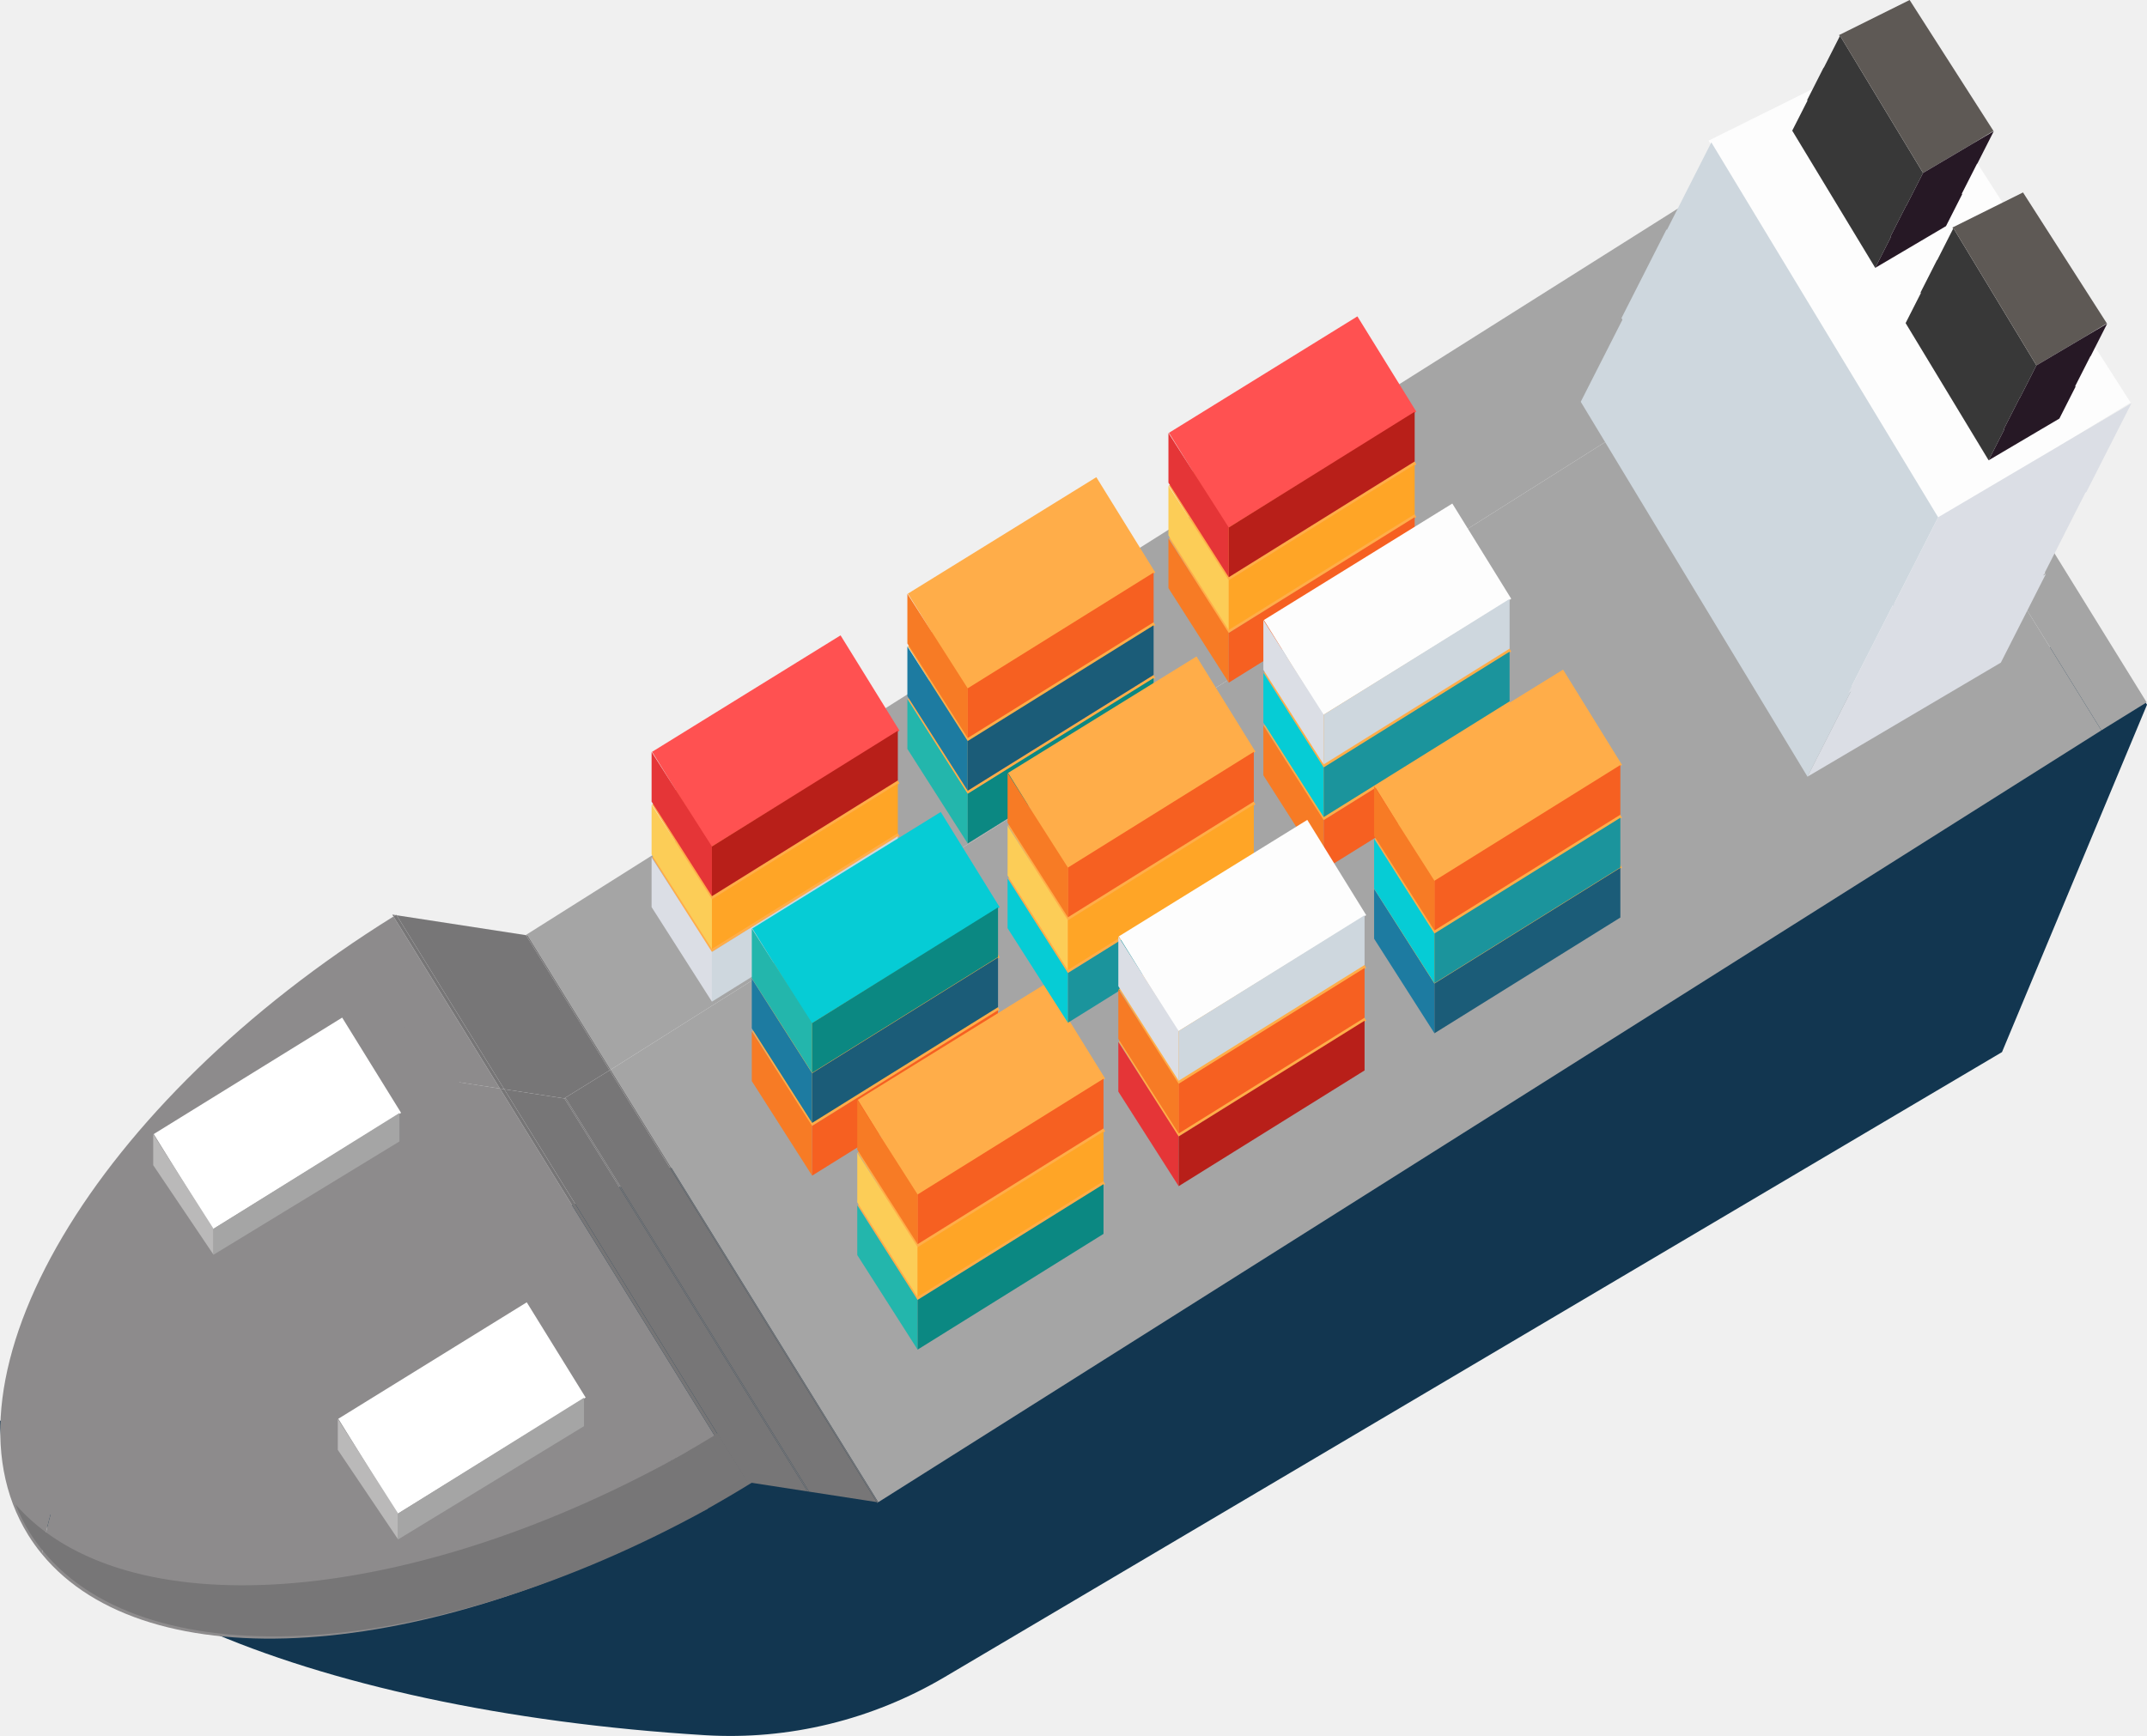
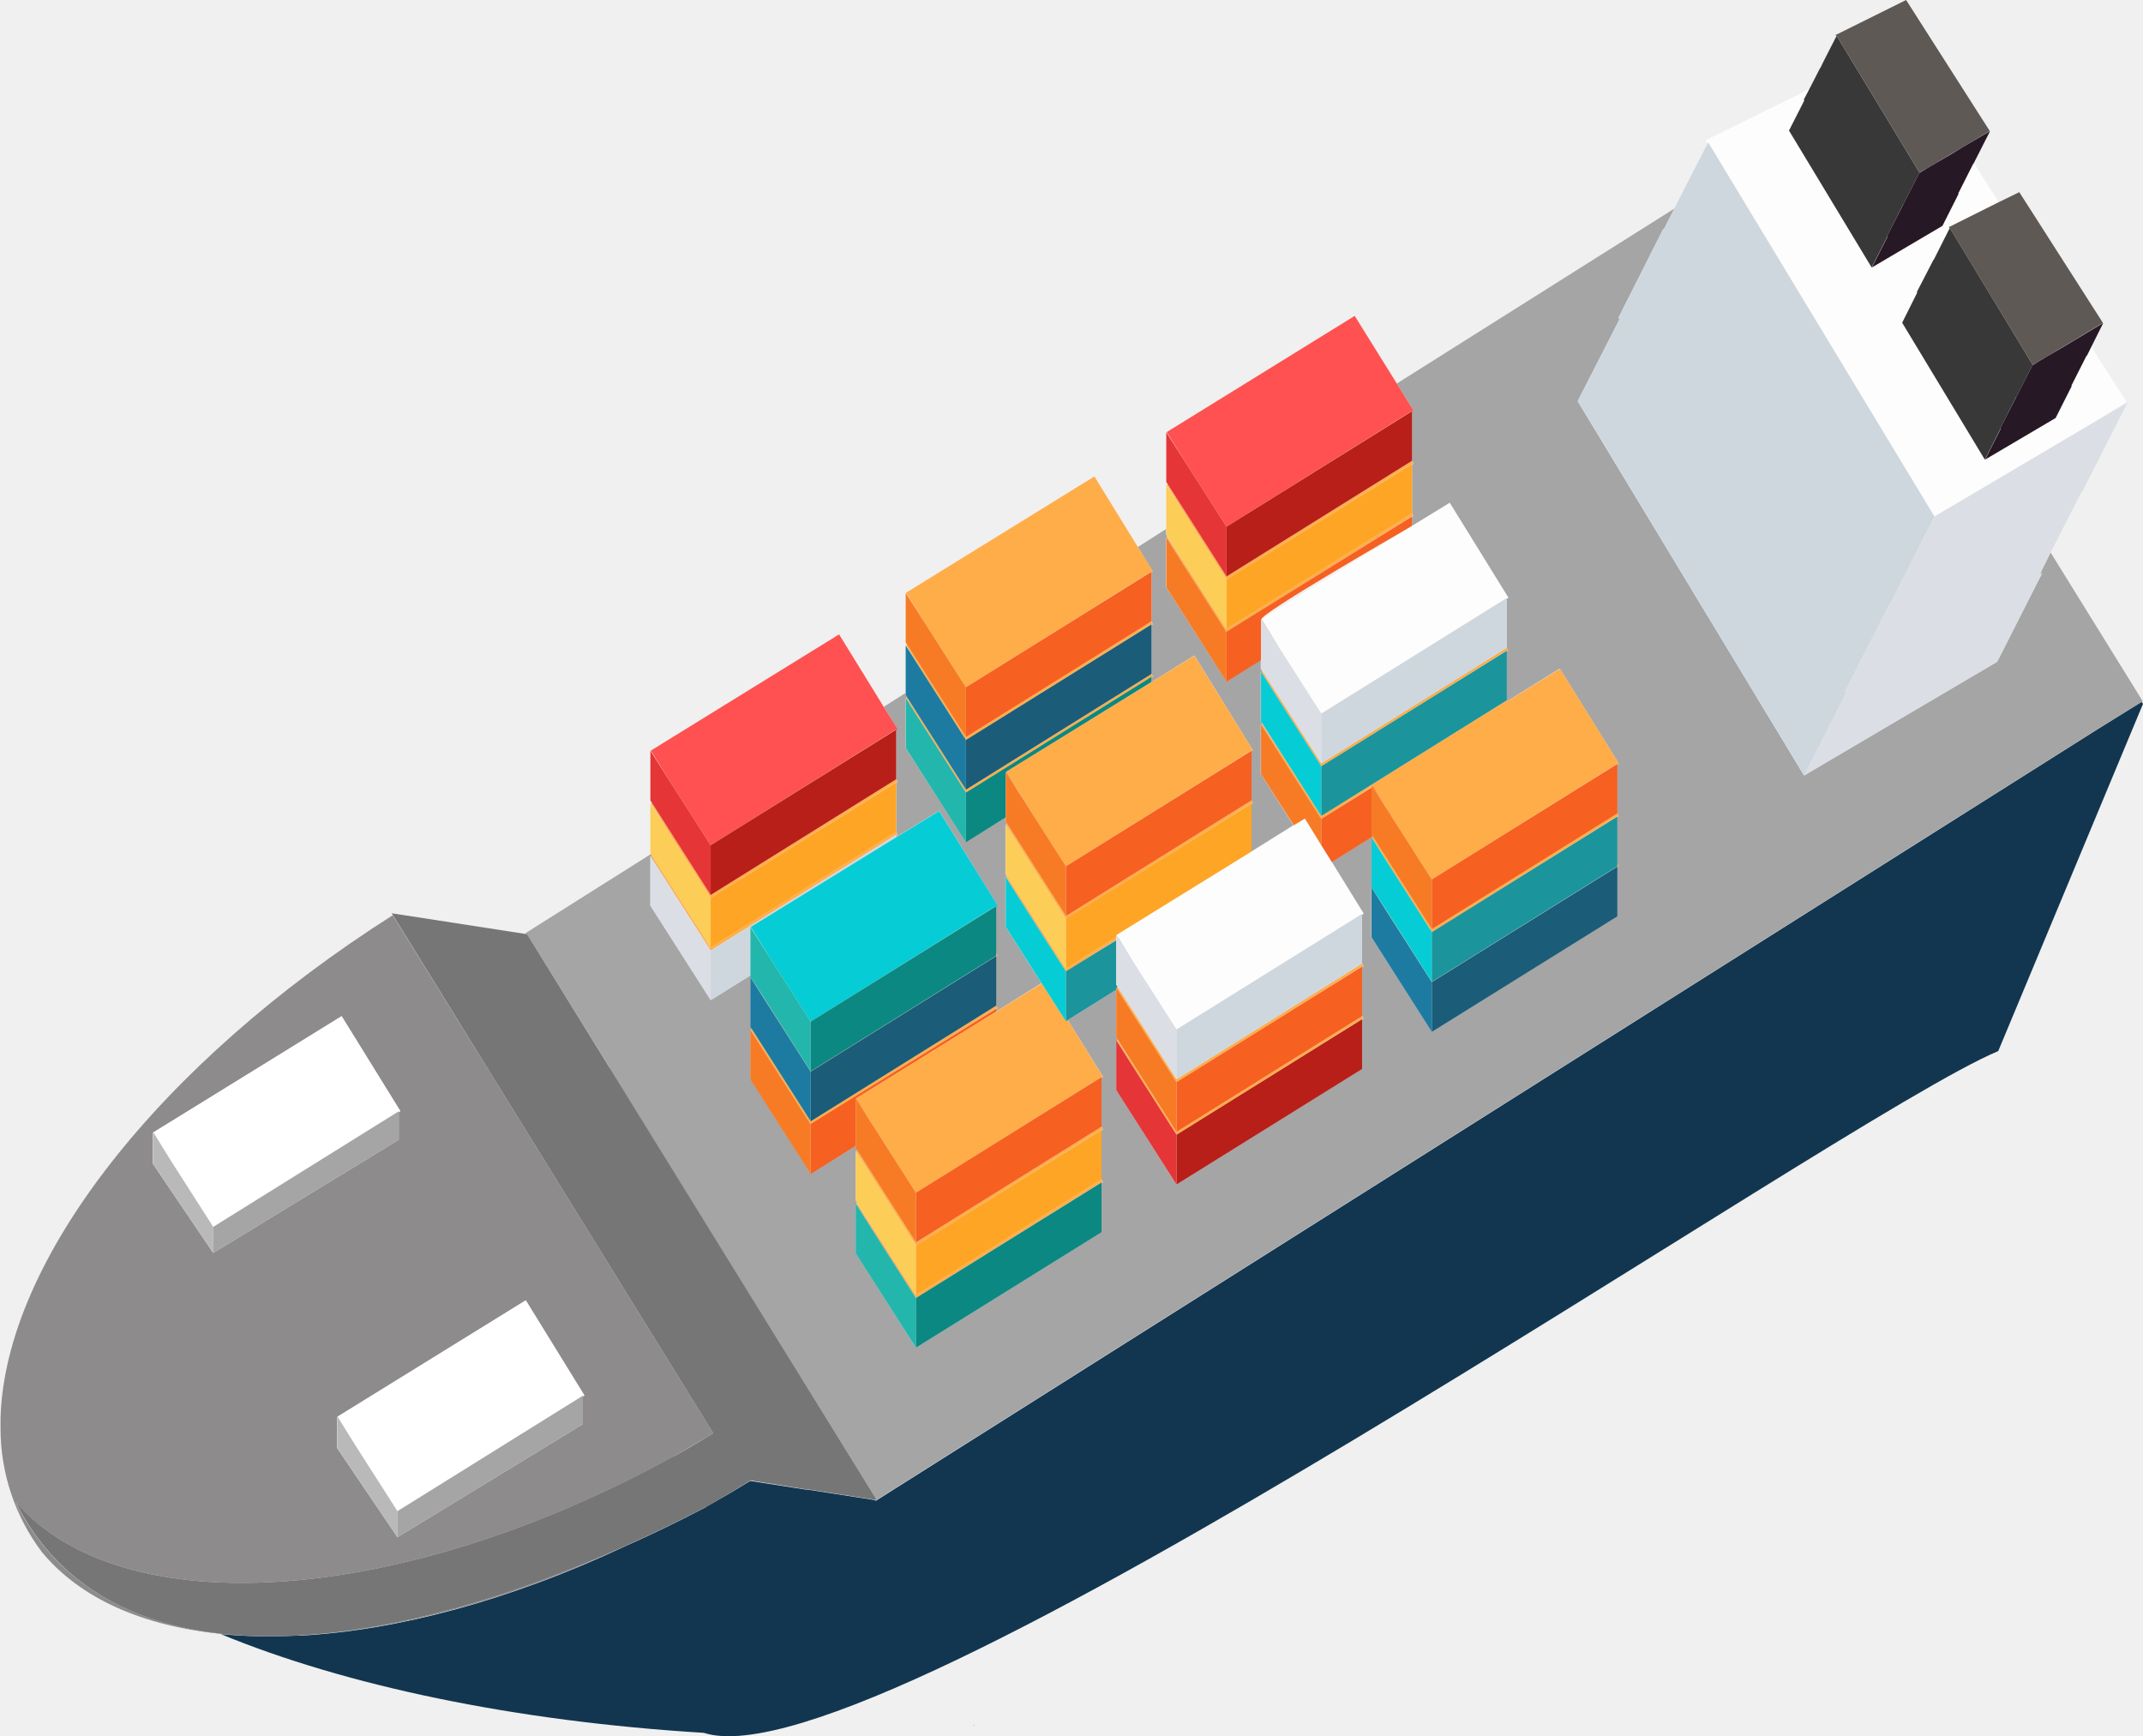
- <svg xmlns="http://www.w3.org/2000/svg" id="Layer_2" viewBox="0 0 814.2 658.51">
+ <svg xmlns="http://www.w3.org/2000/svg" id="Layer_2" viewBox="0 0 814.2 659.5">
  <defs>
-     <style>.cls-1{fill:#777677;}.cls-1,.cls-2,.cls-3,.cls-4,.cls-5,.cls-6,.cls-7,.cls-8,.cls-9,.cls-10,.cls-11,.cls-12,.cls-13,.cls-14,.cls-15,.cls-16,.cls-17,.cls-18,.cls-19,.cls-20,.cls-21,.cls-22,.cls-23,.cls-24,.cls-25,.cls-26{stroke-width:0px;}.cls-2{fill:#06ccd5;}.cls-3{fill:#f77b25;}.cls-4{fill:#5e5955;}.cls-5{fill:#8d8b8c;}.cls-6{fill:#b81f19;}.cls-7{fill:#1b5c78;}.cls-8{fill:#a5a5a5;}.cls-9{fill:#261825;}.cls-10{fill:#fdfdfd;}.cls-11{fill:#fccd57;}.cls-12{fill:#ffa526;}.cls-13{fill:#ffad49;}.cls-14{fill:#383838;}.cls-15{fill:#ff5151;}.cls-16{fill:#23b6ac;}.cls-17{fill:#bab9b9;}.cls-18{fill:#e53537;}.cls-19{fill:#123650;}.cls-20{fill:#fff;}.cls-21{fill:#ced7de;}.cls-22{fill:#1d7ba1;}.cls-23{fill:#dbdee5;}.cls-24{fill:#0b8882;}.cls-25{fill:#1b949c;}.cls-26{fill:#f66021;}</style>
+     <style>.cls-1{fill:#777677}.cls-1,.cls-10,.cls-11,.cls-12,.cls-13,.cls-14,.cls-15,.cls-16,.cls-17,.cls-18,.cls-2,.cls-20,.cls-21,.cls-22,.cls-23,.cls-24,.cls-25,.cls-27,.cls-3,.cls-4,.cls-6,.cls-7,.cls-8,.cls-9{stroke-width:0}.cls-2{fill:#06ccd5}.cls-3{fill:#f77b25}.cls-4{fill:#5e5955}.cls-6{fill:#b81f19}.cls-7{fill:#1b5c78}.cls-8{fill:#a5a5a5}.cls-9{fill:#261825}.cls-10{fill:#fdfdfd}.cls-11{fill:#fccd57}.cls-12{fill:#ffa526}.cls-13{fill:#ffad49}.cls-14{fill:#383838}.cls-15{fill:#ff5151}.cls-16{fill:#23b6ac}.cls-17{fill:#bab9b9}.cls-18{fill:#e53537}.cls-20{fill:#fff}.cls-21{fill:#ced7de}.cls-22{fill:#1d7ba1}.cls-23{fill:#dbdee5}.cls-24{fill:#0b8882}.cls-25{fill:#1b949c}.cls-27{fill:#f66021}</style>
  </defs>
  <g id="Layer_3">
-     <path class="cls-19" d="M794.89,238.89L0,538.98c0,60.18,115.72,110.01,267.44,119.24,31.77,1.93,63.39-5.85,90.86-22.09l400.91-237.03,55-131.8-19.31-28.41Z" />
-     <path class="cls-5" d="M150.29,346.98c-.08.05-.16.1-.24.15l.37.06-.13-.21Z" />
-     <path class="cls-5" d="M163.79,409.61l-.44-.72,1.28.2c.08-.05.16-.1.24-.15l.13.21,24.58,3.78-40.36-65.27C36,418.08-26.01,522.91,10.65,582.21c1.59,2.57,3.35,5.01,5.25,7.32,8.74-57.31,64.38-127.97,147.89-179.92Z" />
-     <path class="cls-5" d="M164.87,408.93c-.08.05-.16.1-.24.15l.37.06-.13-.21Z" />
-     <path class="cls-5" d="M264.98,573.24l-101.18-163.63c-83.51,51.95-139.16,122.62-147.89,179.92,39.71,48.38,145.69,41.28,249.08-16.29Z" />
-     <path class="cls-5" d="M189.58,412.92l-24.58-3.78,101.09,163.48c5.81-3.26,11.62-6.67,17.4-10.24l-.1-.17-1.65-.25-92.16-149.04Z" />
-     <path class="cls-5" d="M163.35,408.89l.44.72c.28-.17.55-.35.83-.52l-1.28-.2Z" />
-     <path class="cls-5" d="M164.63,409.09c-.28.17-.55.35-.83.52l101.18,163.63c.37-.21.74-.41,1.11-.62l-101.09-163.48-.37-.06Z" />
-     <polygon class="cls-8" points="231.59 405.76 695.44 112.95 796.9 277.04 814.07 266.42 680.86 50.99 199.44 354.66 199.49 354.74 200.1 354.83 231.59 405.76" />
-     <polygon class="cls-8" points="231.59 405.76 333.05 569.85 796.9 277.04 695.44 112.95 231.59 405.76" />
-     <polygon class="cls-8" points="332.66 570.09 333 569.88 332.48 569.8 332.66 570.09" />
-     <polygon class="cls-1" points="214.07 416.69 214.02 416.62 231.19 406 199.49 354.74 150.42 347.19 191.23 413.18 214.07 416.69" />
-     <path class="cls-1" d="M148.77,346.93l.44.72c.28-.17.55-.35.83-.52l-1.28-.2Z" />
-     <polygon class="cls-1" points="231.19 406 214.02 416.62 214.07 416.69 214.68 416.79 306.84 565.84 332.48 569.8 231.19 406" />
-     <polygon class="cls-1" points="333.08 569.89 333.05 569.85 333 569.88 333.08 569.89" />
-     <polygon class="cls-1" points="191.23 413.18 283.38 562.22 306.24 565.75 214.07 416.69 191.23 413.18" />
-     <polygon class="cls-1" points="214.07 416.69 306.24 565.75 306.84 565.84 214.68 416.79 214.07 416.69" />
-     <path class="cls-1" d="M191.23,413.18l-40.81-65.99-.37-.06c-.28.17-.55.35-.83.52l40.36,65.27,1.65.25Z" />
-     <polygon class="cls-1" points="189.58 412.92 281.73 561.96 283.38 562.22 191.23 413.18 189.58 412.92" />
-     <polygon class="cls-1" points="231.59 405.76 200.1 354.83 199.49 354.74 231.19 406 231.59 405.76" />
-     <polygon class="cls-1" points="333 569.88 333.05 569.85 231.59 405.76 231.19 406 332.48 569.8 333 569.88" />
-     <path class="cls-1" d="M255.85,553.34l11.93,19.29c5.81-3.26,11.62-6.67,17.4-10.24l-.1-.17-1.65-.25-11.26-18.21c-5.38,3.3-10.78,6.47-16.18,9.5" />
-     <path class="cls-1" d="M153.24,389.51l.44.72,11.56,18.69,1.07.16c.08-.05.16-.1.24-.15l.13.21,89.16,144.19" />
-     <path class="cls-1" d="M5.9,570.73c1.48,3.68,3.26,7.24,5.38,10.63,1.61,2.57,3.39,5.01,5.31,7.32,40.14,48.38,147.26,41.28,251.76-16.29l-12.06-19.3c-103.41,56.92-209.35,64.41-250.38,17.63Z" />
-     <path class="cls-5" d="M260.76,550.49l-101.18-163.63c-83.51,51.95-139.16,122.62-147.89,179.92,39.71,48.38,145.69,41.28,249.08-16.29Z" />
-     <polygon class="cls-13" points="514.76 160.01 443.23 204.23 443.24 204.24 443.34 204.26 448.63 212.8 465.64 240.33 534.22 197.92 537.1 196.14 514.76 160.01" />
-     <polygon class="cls-3" points="443.1 223.09 443.1 204.23 465.98 240.1 465.98 258.96 443.1 223.09" />
-     <polygon class="cls-26" points="465.98 240.1 465.98 258.96 536.48 215.05 536.48 196.19 465.98 240.1" />
-     <polygon class="cls-13" points="415.76 221.01 344.23 265.23 344.24 265.24 344.34 265.26 349.63 273.8 366.64 301.33 435.22 258.92 438.1 257.14 415.76 221.01" />
-     <polygon class="cls-16" points="344.1 284.09 344.1 265.23 366.98 301.1 366.98 319.96 344.1 284.09" />
-     <polygon class="cls-24" points="366.98 301.1 366.98 319.96 437.48 276.05 437.48 257.19 366.98 301.1" />
-     <polygon class="cls-13" points="318.76 281.01 247.23 325.23 247.24 325.24 247.34 325.26 252.63 333.8 269.64 361.33 338.22 318.92 341.1 317.14 318.76 281.01" />
-     <polygon class="cls-23" points="247.1 344.09 247.1 325.23 269.98 361.1 269.98 379.96 247.1 344.09" />
-     <polygon class="cls-21" points="269.98 361.1 269.98 379.96 340.48 336.05 340.48 317.19 269.98 361.1" />
-     <polygon class="cls-13" points="356.76 347.01 285.23 391.23 285.24 391.24 285.34 391.26 290.63 399.8 307.64 427.33 376.22 384.92 379.1 383.14 356.76 347.01" />
-     <polygon class="cls-3" points="285.1 410.09 285.1 391.23 307.98 427.1 307.98 445.96 285.1 410.09" />
-     <polygon class="cls-26" points="307.98 427.1 307.98 445.96 378.48 402.05 378.48 383.19 307.98 427.1" />
-     <polygon class="cls-20" points="129.76 386.01 58.23 430.23 58.24 430.24 58.34 430.26 63.63 438.8 80.64 466.33 149.22 423.92 152.1 422.14 129.76 386.01" />
-     <polygon class="cls-17" points="58.1 441.99 58.1 430.23 80.98 466.1 80.98 475.96 58.1 441.99" />
-     <polygon class="cls-8" points="80.98 466.1 80.98 475.96 151.48 432.99 151.48 422.19 80.98 466.1" />
-     <polygon class="cls-20" points="199.76 494.01 128.23 538.23 128.24 538.24 128.34 538.26 133.63 546.8 150.64 574.33 219.22 531.92 222.1 530.14 199.76 494.01" />
-     <polygon class="cls-17" points="128.1 549.99 128.1 538.23 150.98 574.1 150.98 583.96 128.1 549.99" />
-     <polygon class="cls-8" points="150.98 574.1 150.98 583.96 221.48 540.99 221.48 530.19 150.98 574.1" />
-     <polygon class="cls-13" points="396.76 413.01 325.23 457.23 325.24 457.24 325.34 457.26 330.63 465.8 347.64 493.33 416.22 450.92 419.1 449.14 396.76 413.01" />
-     <polygon class="cls-16" points="325.1 476.09 325.1 457.23 347.98 493.1 347.98 511.96 325.1 476.09" />
-     <polygon class="cls-24" points="347.98 493.1 347.98 511.96 418.48 468.05 418.48 449.19 347.98 493.1" />
-     <polygon class="cls-13" points="396.76 393.01 325.23 437.23 325.24 437.24 325.34 437.26 330.63 445.8 347.64 473.33 416.22 430.92 419.1 429.14 396.76 393.01" />
-     <polygon class="cls-11" points="325.1 456.09 325.1 437.23 347.98 473.1 347.98 491.96 325.1 456.09" />
-     <polygon class="cls-12" points="347.98 473.1 347.98 491.96 418.48 448.05 418.48 429.19 347.98 473.1" />
-     <polygon class="cls-13" points="396.76 373.01 325.23 417.23 325.24 417.24 325.34 417.26 330.63 425.8 347.64 453.33 416.22 410.92 419.1 409.14 396.76 373.01" />
-     <polygon class="cls-3" points="325.1 436.09 325.1 417.23 347.98 453.1 347.98 471.96 325.1 436.09" />
-     <polygon class="cls-26" points="347.98 453.1 347.98 471.96 418.48 428.05 418.48 409.19 347.98 453.1" />
-     <polygon class="cls-13" points="356.76 327.01 285.23 371.23 285.24 371.24 285.34 371.26 290.63 379.8 307.64 407.33 376.22 364.92 379.1 363.14 356.76 327.01" />
-     <polygon class="cls-22" points="285.1 390.09 285.1 371.23 307.98 407.1 307.98 425.96 285.1 390.09" />
-     <polygon class="cls-7" points="307.98 407.1 307.98 425.96 378.48 382.05 378.48 363.19 307.98 407.1" />
-     <polygon class="cls-13" points="318.76 261.01 247.23 305.23 247.24 305.24 247.34 305.26 252.63 313.8 269.64 341.33 338.22 298.92 341.1 297.14 318.76 261.01" />
-     <polygon class="cls-11" points="247.1 324.09 247.1 305.23 269.98 341.1 269.98 359.96 247.1 324.09" />
-     <polygon class="cls-12" points="269.98 341.1 269.98 359.96 340.48 316.05 340.48 297.19 269.98 341.1" />
-     <polygon class="cls-13" points="495.76 351.01 424.23 395.23 424.24 395.24 424.34 395.26 429.63 403.8 446.64 431.33 515.22 388.92 518.1 387.14 495.76 351.01" />
-     <polygon class="cls-18" points="424.1 414.09 424.1 395.23 446.98 431.1 446.98 449.96 424.1 414.09" />
-     <polygon class="cls-6" points="446.98 431.1 446.98 449.96 517.48 406.05 517.48 387.19 446.98 431.1" />
-     <polygon class="cls-13" points="592.76 293.01 521.23 337.23 521.24 337.24 521.34 337.26 526.63 345.8 543.64 373.33 612.22 330.92 615.1 329.14 592.76 293.01" />
-     <polygon class="cls-22" points="521.1 356.09 521.1 337.23 543.98 373.1 543.98 391.96 521.1 356.09" />
-     <polygon class="cls-7" points="543.98 373.1 543.98 391.96 614.48 348.05 614.48 329.19 543.98 373.1" />
-     <polygon class="cls-13" points="453.76 289.01 382.23 333.23 382.24 333.24 382.34 333.26 387.63 341.8 404.64 369.33 473.22 326.92 476.1 325.14 453.76 289.01" />
-     <polygon class="cls-2" points="382.1 352.09 382.1 333.23 404.98 369.1 404.98 387.96 382.1 352.09" />
-     <polygon class="cls-25" points="404.98 369.1 404.98 387.96 475.48 344.05 475.48 325.19 404.98 369.1" />
-     <polygon class="cls-13" points="550.76 231.01 479.23 275.23 479.24 275.24 479.34 275.26 484.63 283.8 501.64 311.33 570.22 268.92 573.1 267.14 550.76 231.01" />
-     <polygon class="cls-3" points="479.1 294.09 479.1 275.23 501.98 311.1 501.98 329.96 479.1 294.09" />
-     <polygon class="cls-26" points="501.98 311.1 501.98 329.96 572.48 286.05 572.48 267.19 501.98 311.1" />
-     <polygon class="cls-13" points="495.76 331.01 424.23 375.23 424.24 375.24 424.34 375.26 429.63 383.8 446.64 411.33 515.22 368.92 518.1 367.14 495.76 331.01" />
-     <polygon class="cls-3" points="424.1 394.09 424.1 375.23 446.98 411.1 446.98 429.96 424.1 394.09" />
-     <polygon class="cls-26" points="446.98 411.1 446.98 429.96 517.48 386.05 517.48 367.19 446.98 411.1" />
-     <polygon class="cls-13" points="453.76 269.01 382.23 313.23 382.24 313.24 382.34 313.26 387.63 321.8 404.64 349.33 473.22 306.92 476.1 305.14 453.76 269.01" />
-     <polygon class="cls-11" points="382.1 332.09 382.1 313.23 404.98 349.1 404.98 367.96 382.1 332.09" />
-     <polygon class="cls-12" points="404.98 349.1 404.98 367.96 475.48 324.05 475.48 305.19 404.98 349.1" />
-     <polygon class="cls-13" points="415.76 201.01 344.23 245.23 344.24 245.24 344.34 245.26 349.63 253.8 366.64 281.33 435.22 238.92 438.1 237.14 415.76 201.01" />
-     <polygon class="cls-22" points="344.1 264.09 344.1 245.23 366.98 281.1 366.98 299.96 344.1 264.09" />
-     <polygon class="cls-7" points="366.98 281.1 366.98 299.96 437.48 256.05 437.48 237.19 366.98 281.1" />
-     <polygon class="cls-13" points="592.76 274.01 521.23 318.23 521.24 318.24 521.34 318.26 526.63 326.8 543.64 354.33 612.22 311.92 615.1 310.14 592.76 274.01" />
-     <polygon class="cls-2" points="521.1 337.09 521.1 318.23 543.98 354.1 543.98 372.96 521.1 337.09" />
-     <polygon class="cls-25" points="543.98 354.1 543.98 372.96 614.48 329.05 614.48 310.19 543.98 354.1" />
-     <polygon class="cls-13" points="550.76 211.01 479.23 255.23 479.24 255.24 479.34 255.26 484.63 263.8 501.64 291.33 570.22 248.92 573.1 247.14 550.76 211.01" />
-     <polygon class="cls-2" points="479.1 274.09 479.1 255.23 501.98 291.1 501.98 309.96 479.1 274.09" />
-     <polygon class="cls-25" points="501.98 291.1 501.98 309.96 572.48 266.05 572.48 247.19 501.98 291.1" />
-     <polygon class="cls-13" points="514.76 140.01 443.23 184.23 443.24 184.24 443.34 184.26 448.63 192.8 465.64 220.33 534.22 177.92 537.1 176.14 514.76 140.01" />
-     <polygon class="cls-11" points="443.1 203.09 443.1 184.23 465.98 220.1 465.98 238.96 443.1 203.09" />
-     <polygon class="cls-12" points="465.98 220.1 465.98 238.96 536.48 195.05 536.48 176.19 465.98 220.1" />
-     <polygon class="cls-2" points="356.76 308.01 285.23 352.23 285.24 352.24 285.34 352.26 290.63 360.8 307.64 388.33 376.22 345.92 379.1 344.14 356.76 308.01" />
-     <polygon class="cls-16" points="285.1 371.09 285.1 352.23 307.98 388.1 307.98 406.96 285.1 371.09" />
-     <polygon class="cls-24" points="307.98 388.1 307.98 406.96 378.48 363.05 378.48 344.19 307.98 388.1" />
-     <polygon class="cls-15" points="318.76 241.01 247.23 285.23 247.24 285.24 247.34 285.26 252.63 293.8 269.64 321.33 338.22 278.92 341.1 277.14 318.76 241.01" />
-     <polygon class="cls-18" points="247.1 304.09 247.1 285.23 269.98 321.1 269.98 339.96 247.1 304.09" />
-     <polygon class="cls-6" points="269.98 321.1 269.98 339.96 340.48 296.05 340.48 277.19 269.98 321.1" />
-     <polygon class="cls-10" points="495.76 311.01 424.23 355.23 424.24 355.24 424.34 355.26 429.63 363.8 446.64 391.33 515.22 348.92 518.1 347.14 495.76 311.01" />
-     <polygon class="cls-23" points="424.1 374.09 424.1 355.23 446.98 391.1 446.98 409.96 424.1 374.09" />
-     <polygon class="cls-21" points="446.98 391.1 446.98 409.96 517.48 366.05 517.48 347.19 446.98 391.1" />
-     <polygon class="cls-13" points="592.76 254.01 521.23 298.23 521.24 298.24 521.34 298.26 526.63 306.8 543.64 334.33 612.22 291.92 615.1 290.14 592.76 254.01" />
-     <polygon class="cls-3" points="521.1 317.09 521.1 298.23 543.98 334.1 543.98 352.96 521.1 317.09" />
-     <polygon class="cls-26" points="543.98 334.1 543.98 352.96 614.48 309.05 614.48 290.19 543.98 334.1" />
-     <polygon class="cls-10" points="550.76 191.01 479.23 235.23 479.24 235.24 479.34 235.26 484.63 243.8 501.64 271.33 570.22 228.92 573.1 227.14 550.76 191.01" />
-     <polygon class="cls-23" points="479.1 254.09 479.1 235.23 501.98 271.1 501.98 289.96 479.1 254.09" />
-     <polygon class="cls-21" points="501.98 271.1 501.98 289.96 572.48 246.05 572.48 227.19 501.98 271.1" />
-     <polygon class="cls-15" points="514.76 120.01 443.23 164.23 443.24 164.24 443.34 164.26 448.63 172.8 465.64 200.33 534.22 157.92 537.1 156.14 514.76 120.01" />
-     <polygon class="cls-18" points="443.1 183.09 443.1 164.23 465.98 200.1 465.98 218.96 443.1 183.09" />
-     <polygon class="cls-6" points="465.98 200.1 465.98 218.96 536.48 175.05 536.48 156.19 465.98 200.1" />
-     <polygon class="cls-13" points="453.76 249.01 382.23 293.23 382.24 293.24 382.34 293.26 387.63 301.8 404.64 329.33 473.22 286.92 476.1 285.14 453.76 249.01" />
-     <polygon class="cls-3" points="382.1 312.09 382.1 293.23 404.98 329.1 404.98 347.96 382.1 312.09" />
-     <polygon class="cls-26" points="404.98 329.1 404.98 347.96 475.48 304.05 475.48 285.19 404.98 329.1" />
-     <polygon class="cls-13" points="415.76 181.01 344.23 225.23 344.24 225.24 344.34 225.26 349.63 233.8 366.64 261.33 435.22 218.92 438.1 217.14 415.76 181.01" />
-     <polygon class="cls-3" points="344.1 244.09 344.1 225.23 366.98 261.1 366.98 279.96 344.1 244.09" />
-     <polygon class="cls-26" points="366.98 261.1 366.98 279.96 437.48 236.05 437.48 217.19 366.98 261.1" />
-     <polyline class="cls-10" points="688.09 73.89 775.62 217.59 775.59 217.6 775.4 217.54 758.24 227.99 702.94 261.68 619.01 123.9" />
-     <polygon class="cls-23" points="758.77 251.36 775.86 217.71 702.54 260.97 685.45 294.62 758.77 251.36" />
-     <polygon class="cls-21" points="702.54 260.97 685.45 294.62 599.46 152.41 616.55 118.76 702.54 260.97" />
-     <polyline class="cls-10" points="703.54 42.14 791.07 185.84 791.04 185.86 790.85 185.79 773.68 196.25 718.39 229.93 634.46 92.15" />
-     <polygon class="cls-23" points="774.22 219.61 791.31 185.96 717.99 229.22 700.9 262.87 774.22 219.61" />
-     <polygon class="cls-21" points="717.99 229.22 700.9 262.87 614.91 120.66 631.99 87.01 717.99 229.22" />
-     <polygon class="cls-10" points="721.1 16.99 808.07 152.84 808.04 152.86 807.85 152.79 790.68 163.25 735.39 196.93 651.46 59.15 647.94 53.36 721.1 16.99" />
-     <polygon class="cls-23" points="791.22 186.61 808.31 152.96 734.99 196.22 717.9 229.87 791.22 186.61" />
-     <polygon class="cls-21" points="734.99 196.22 717.9 229.87 631.91 87.66 648.99 54.01 734.99 196.22" />
-     <polygon class="cls-10" points="787.06 146.4 787.13 146.42 787.14 146.42 787.06 146.29 786.99 146.44 787.06 146.4" />
-     <polygon class="cls-14" points="759.79 162.99 765.96 150.83 766.01 150.91 772.27 138.6 740.79 86.55 740.68 86.77 734.62 98.71 734.57 98.63 728.32 110.94 728.45 111.16 722.66 122.56 754.14 174.61 760.14 162.78 759.79 162.99" />
-     <polygon class="cls-4" points="772.27 138.6 790.49 127.84 792.65 126.53 798.93 122.7 799 122.73 799.01 122.72 767.18 73 740.41 86.31 740.68 86.77 740.79 86.55 772.27 138.6" />
-     <polygon class="cls-9" points="792.85 135.08 799.1 122.76 790.49 127.84 772.27 138.6 766.01 150.91 765.96 150.83 759.79 162.99 760.14 162.78 754.14 174.61 780.97 158.78 787.22 146.46 786.87 146.67 786.99 146.44 787.06 146.29 792.72 135.15 792.85 135.08" />
-     <polygon class="cls-10" points="744.06 73.4 744.13 73.42 744.14 73.42 744.06 73.29 743.99 73.44 744.06 73.4" />
-     <polygon class="cls-14" points="716.79 89.99 722.96 77.83 723.01 77.91 729.27 65.6 697.79 13.55 697.68 13.77 691.62 25.71 691.57 25.63 685.32 37.94 685.45 38.16 679.66 49.56 711.14 101.61 717.14 89.78 716.79 89.99" />
-     <polygon class="cls-4" points="729.27 65.6 747.49 54.84 749.65 53.53 755.93 49.7 756 49.73 756.01 49.72 724.18 0 697.41 13.31 697.68 13.77 697.79 13.55 729.27 65.6" />
-     <polygon class="cls-9" points="749.85 62.08 756.1 49.76 747.49 54.84 729.27 65.6 723.01 77.91 722.96 77.83 716.79 89.99 717.14 89.78 711.14 101.61 737.97 85.78 744.22 73.46 743.87 73.67 743.99 73.44 744.06 73.29 749.72 62.15 749.85 62.08" />
+     <path d="M813.7 266.6 797 277 333 570l-.3.2-.2-.3-25.7-4h-.6l-21.2-3.3a404 404 0 0 1-16.7 9.8v.1c-10.5 5.5-21 10.6-31.4 15.2-43.3 20.3-86 31.7-123 33.7h-2a194 194 0 0 1-28-.6c47.3 19.5 111.3 33.1 183.5 37.5 66.3 21.5 430.2-233.2 491.8-259l55-131.9-.5-.7ZM0 539a49.3 49.3 0 0 0 .2 0H0Z" style="fill:#123650;stroke-width:0" />
+     <path d="m370 655.6.3-.2h-.5l.2.2zm.3-.2h.1-.1z" style="fill:#d32484;stroke-width:0" />
+     <path d="m150.3 347-.3.1h.4l-.1-.1ZM5.9 570.7c41 46.7 146.7 39.3 250-17.4h-.1.2l15-8.8-81.4-131.6-40.4-65.2C60.8 403.9 1.8 478.7.2 538.9v3.7a78 78 0 0 0 15.7 47c14.7 17.8 38.5 28.1 68 31.1 4.6.5 9.4.7 14.2.8-41.9-1-75-16.5-92.2-50.8ZM221.5 541 151 584l-23-34v-11.8l7.3 11.5-7-11.4h-.2l71.6-44.3 22.3 36.1-.6.4V541Zm-67.7-150.5-.1-.3-.4-.7.6 1Zm-95.7 39.7 7.3 11.5-7-11.4h-.2l71.6-44.3 22.3 36.1-.6.4V433L81 476l-23-34v-11.8Zm54.4 191.1h-.6.6ZM237 587.6c-43.8 19.5-86.3 31.6-123.2 33.7 37-2 79.8-13.4 123.1-33.7Z" style="fill:#8d8b8c;stroke-width:0" />
+     <path d="m231.6 405.8 101.5 164L796.9 277l16.9-10.4.3-.2-35-56.5-3.7 7.4.2.3h-.4l-.3.7 1-.6-17.1 33.7-73.4 43.2-86-142.2 15.9-31.1-.4-.6 17-33.7.2.2 4.1-8-105.5 66.5 6.4 10.4-.6.4v18.6l.6 1-.6.4V195l.6 1.1-.6.4v3.3l14.3-8.8 22.2 36-.6.4V246l.6 1.1-.6.4V266l.2.4 20-12.4 22.4 36-.6.5V309l.6 1-.6.4v17.7l.6 1-.6.3V348L544 391.9 521 356v-18.8l7.4 11.5-2.8-4.5-4.5-7.2v-18.8l7.3 11.5-7-11.5h-.2l.5-.3-.2-.2-15.5 9.7 12.1 19.7-.6.3V366l.6 1-.6.4V386l.6 1-.6.4V406L447 450l-22.9-36v-18.8l7.3 11.5-7-11.4h-.1l.4-.3-.6-1v-18l-18.4 11.5 13.4 21.6-.6.4V428l.6 1.1-.6.4V448l.6 1.1-.6.4V468L348 512l-22.9-36v-18.8l7.4 11.5-7.1-11.5h-.1l.4-.3-.6-.9v-18.8l7.4 11.5-7.1-11.5h-.1l.4-.3-.5-.9v-.8L308 445.8 285.2 410v-18.8l7.3 11.5-7-11.5h-.2l.4-.3-.5-.9v-18.8l7.3 11.5-2.8-4.5-4.5-7.2v-.5l-15.1 9.4-23-35.9v-18.8l7.4 11.5-7-11.5h-.2l.5-.3-.4-.5-47.9 30.2.7.2 31.5 50.9Z" class="cls-8" />
+     <path d="M437.5 217.5v18.6l.6 1-.6.4V256l.6 1.1-.6.4v1.6l16.3-10.1 22.2 36-.6.4V304l.6 1.1-.6.4v18l16-10L479 294v-18.8l7.3 11.5-7-11.5h-.2l.5-.3-.6-.9v-18.8l7.3 11.5-7-11.5h-.1l.4-.3-.6-.9v-3.3l-13 8.2-23-35.9v-18.8l7.4 11.5-7.1-11.5h-.1l.4-.3-.6-.9v-2l-10.7 6.8 5.7 9.4-.6.3Zm-97 60V296l.6 1.1-.6.4V316l.6 1.1-.6.4v.5l16.3-10 22.2 36-.6.4V362l.6 1-.6.4V382l.6 1.1-.6.4v.8l17.3-10.8L382 352v-18.8l7.3 11.5-7-11.5h-.2l.5-.3-.6-.9v-18.8l7.3 11.5-7-11.5h-.1l.4-.3-.6-.9v-1.5l-15 9.4-23-35.9v-18.8l7.4 11.5-7.1-11.5h-.1l.4-.3-.6-.9v-.7l-8.2 5.2 5.2 8.6-.6.3Zm90.9 109.2-6.8-11-.1.1 7 11Zm54.8-140.3.2.3-.2-.3ZM332.7 570.1l.3-.2-.5-.1.2.3z" class="cls-8" />
+     <path d="M271 544.5c-5 3-10 6-15 8.8h-.2C152.6 610 46.8 617.4 6 570.7c17.2 34.3 50.3 49.9 92.2 50.9a188.2 188.2 0 0 0 14.4-.2l1.3-.1c37-2.1 79.4-14.2 123.1-33.7a577 577 0 0 0 31.4-15.2c5.6-3.2 11.2-6.5 16.7-10l21.2 3.4h.6l25.7 4h.5l-101.4-164-31.5-51h-.6l-49.1-7.6h-.4l-1.3-.3.5.8 40.3 65.2L271 544.5Z" class="cls-1" />
+     <path d="M153.8 390.5h.1l-.7-1 .5.7.1.3z" class="cls-1" />
+     <path d="m443.7 204-.5.2h.1l7.1 11.5 15.6 24.4 70.5-44v.4l.6-.4-.7-1L466 239l-22.4-35Z" class="cls-13" />
+     <path d="m466 240.1-15.6-24.4-7.3-11.5v18.9L466 259v-18.9z" class="cls-3" />
+     <path d="M466 240.1V259l13.1-8.2v-15.6l7.1 11.2c-3-5-5.6-9.2-6.9-11.1s57.2-35.5 57.2-35.5v-3.6L466 240Z" class="cls-27" />
+     <path d="M437.5 257.2v.3l.6-.4-.7-1L367 300l-22.3-35-.5.2h.1l7.1 11.5 15.6 24.4 70.5-44Z" class="cls-13" />
+     <path d="m367 301.1-15.6-24.4-7.3-11.5v18.9L367 320v-18.9z" class="cls-16" />
+     <path d="m389.4 304.7-7-11.4h-.1l55.2-34.2v-2l-70.5 44V320l15.1-9.5v-17.3l7.4 11.5Z" class="cls-24" />
+     <path d="M340.5 317.2v.3l.6-.4-.7-1L270 360l-22.3-35-.5.2h.1l7.1 11.5 15.6 24.4 70.5-44Z" class="cls-13" />
+     <path d="m270 361.1-15.6-24.4-7.3-11.5v18.9L270 380v-18.9z" class="cls-23" />
+     <path d="m292.4 363.7-7-11.4h-.1l55.2-34.2v-1l-70.5 44V380l15.1-9.5v-18.3l7.4 11.5Z" class="cls-21" />
+     <path d="m308 427.1 70.5-44v.4l.6-.4-.7-1L308 426l-22.3-35-.5.2h.1l7.1 11.5 15.6 24.4Z" class="cls-13" />
+     <path d="m308 427.1-15.6-24.4-7.3-11.5v18.9L308 446v-18.9z" class="cls-3" />
+     <path d="m332.4 428.7-7-11.4h-.1l53.2-33v-1.1L308 427v19l17.1-10.7v-18l7.4 11.4Z" class="cls-27" />
+     <path d="m81 466.1 70.5-44v.4l.6-.4-22.3-36-71.6 44.1h.1l7.1 11.5L81 466.1Z" class="cls-20" />
+     <path d="M81 476v-9.9l-15.6-24.4-7.3-11.5V442L81 476z" class="cls-17" />
+     <path d="M81 466.1v9.9l70.5-43v-10.8L81 466.1z" class="cls-8" />
+     <path d="m199.8 494-71.6 44.2h.1l7.1 11.5 15.6 24.4 70.5-43.9v.3l.6-.3-22.3-36.2Z" class="cls-20" />
+     <path d="m151 574.1-15.6-24.4-7.3-11.5V550l22.9 34v-9.9z" class="cls-17" />
+     <path d="M151 574.1v9.9l70.5-43v-10.8L151 574.1z" class="cls-8" />
+     <path d="m325.7 457-.5.2h.1l7.1 11.5 15.6 24.4 70.5-44v.4l.6-.4-.7-1L348 492l-22.4-35Z" class="cls-13" />
+     <path d="m348 493.1-15.6-24.4-7.3-11.5v18.9L348 512v-18.9z" class="cls-16" />
+     <path d="M348 493.1V512l70.5-43.9v-18.9L348 493.1z" class="cls-24" />
+     <path d="m348 472-22.3-35-.5.2h.1l7.1 11.5 15.6 24.4 70.5-44v.4l.6-.4-.7-1L348 472Z" class="cls-13" />
+     <path d="m348 473.1-15.6-24.4-7.3-11.5v18.9l.6.9 22.3 35v-18.9z" class="cls-11" />
+     <path d="M348 473.1V492l70.4-43.9h.1v-18.9L348 473.1z" class="cls-12" />
+     <path d="m395.8 373.6-17.3 10.7-53.3 33h.1l7.1 11.4 15.6 24.4 70.5-43.9v.3l.6-.3-13.4-21.7-.7.5-9.2-14.4Z" class="cls-13" />
+     <path d="M348 472v-18.9l-15.6-24.4-7.3-11.5v18.9l.6.9 22.3 35z" class="cls-3" />
+     <path d="M348 453.1V472l70.4-43.9h.1v-18.9L348 453.1z" class="cls-27" />
+     <path d="m308 407.1 70.5-44v.4l.6-.4-.6-1v1L308 407l-18.3-28.8 2.7 4.5 15.6 24.4Z" class="cls-13" />
+     <path d="M308 426v-18.9l-15.6-24.4-7.3-11.5v18.9l.6.9 22.3 35z" class="cls-22" />
+     <path d="M308 407.1V426l70.4-43.9h.1v-18.9L308 407.1z" class="cls-7" />
+     <path d="m270 341.1 70.5-44v.4l.6-.4-.7-1L270 340l-22.3-35-.5.2h.1l7.1 11.5 15.6 24.4Z" class="cls-13" />
+     <path d="M270 360v-18.9l-15.6-24.4-7.3-11.5v18.9l.2.4.4.5 22.3 35z" class="cls-11" />
+     <path d="M340.5 316.1v-18.9L270 341.1V360l70.4-43.9h.1z" class="cls-12" />
+     <path d="m424.7 395-.5.2h.1l7.1 11.5 15.6 24.4 70.5-44v.4l.6-.4-.7-1L447 430l-22.4-35Z" class="cls-13" />
+     <path d="m447 431.1-15.6-24.4-7.3-11.5v18.9L447 450v-18.9z" class="cls-18" />
+     <path d="M447 431.1V450l70.5-43.9v-18.9L447 431.1z" class="cls-6" />
+     <path d="m544 373-18.3-28.8 2.7 4.5 15.6 24.4 70.5-44v.4l.6-.4-.6-1v1L544 373Z" class="cls-13" />
+     <path d="m544 373.1-15.6-24.4-7.3-11.5v18.9L544 392v-18.9z" class="cls-22" />
+     <path d="M544 373.1V392l70.5-43.9v-18.9L544 373.1z" class="cls-7" />
+     <path d="M424.1 357.2V356L405 368l-22.3-35-.5.2h.1l7.1 11.5 15.6 24.4 19-12Zm.9-.6h.1l-.5-.9-.1.1.5.8Z" class="cls-13" />
+     <path d="M405 388v-18.9l-15.6-24.4-7.3-11.5v18.9l13.7 21.5L405 388z" class="cls-2" />
+     <path d="M424.5 375.8h.1c0-.2-.2-.4-.3-.5s.4-.3.4-.3l-.6-1v-16.8L405 369v19l.7-.5 18.4-11.5v-.8l.4.6Zm6.9-9.1-6.3-10.2-.1.1 6.4 10.1Z" class="cls-25" />
+     <path d="m479.7 275-.5.2h.1l7.1 11.5 15.6 24.4 19-12v-.9l.5.7h.2l6.7 10.8 15.6 24.4 70.5-44v.4l.6-.4-22.4-36-20 12.3-.3-.3L502 310l-22.4-35Z" class="cls-13" />
+     <path d="M502 321.1v-10l-15.6-24.4-7.3-11.5v18.9l12.5 19.5 4.2-2.6 6.2 10.1z" class="cls-3" />
+     <path d="M521.1 299.2 502 311.1v10l4 6.4 15.5-9.7-.4-.7v-17.9zm7.3 10.5-6.7-10.9-.2.1 7 10.8Z" class="cls-27" />
+     <path d="m447 410-22.3-35-.5.2h.1l.3.5 6.8 11 15.6 24.4 70.5-44v.4l.6-.4-.7-1L447 410Z" class="cls-13" />
+     <path d="m447 411.1-15.6-24.4-6.9-10.9-.4-.6v18.9l.6.9 22.3 35v-18.9z" class="cls-3" />
+     <path d="M447 411.1V430l70.4-43.9h.1v-18.9L447 411.1z" class="cls-27" />
+     <path d="m405 349.1 70.5-44v.4l.6-.4-.7-1L405 348l-22.3-35-.5.2h.1l7.1 11.5 15.6 24.4Z" class="cls-13" />
+     <path d="m405 349.1-15.6-24.4-7.3-11.5v18.9l.6.9 22.3 35v-18.9z" class="cls-11" />
+     <path d="M405 349.1V368l19.1-12v-.8l.4.6h.1c0-.2-.2-.4-.3-.5s51.2-31.8 51.2-31.8v-18.3L405 349Z" class="cls-12" />
+     <path d="m367 281.1 70.5-44v.4l.6-.4-.7-1L367 280l-22.3-35-.5.2h.1l7.1 11.5 15.6 24.4Z" class="cls-13" />
+     <path d="m344.7 265 22.3 35v-18.9l-15.6-24.4-7.3-11.5v18.9l.6.9z" class="cls-22" />
+     <path d="M437.5 256.1v-18.9L367 281.1V300l70.4-43.9h.1z" class="cls-7" />
+     <path d="m544 353-22.3-35-.5.2h.1l7.1 11.5 15.6 24.4 70.5-44v.4l.6-.4-.7-1L544 353Z" class="cls-13" />
+     <path d="m544 354.1-15.6-24.4-7.3-11.5v18.9l4.6 7.1L544 373v-18.9z" class="cls-2" />
+     <path d="M544 354.1V373l70.5-43.9v-18.9L544 354.1z" class="cls-25" />
+     <path d="m502 290-22.3-35-.5.2h.1l7.1 11.5 15.6 24.4 70.5-44v.4l.6-.4-.7-1L502 290Z" class="cls-13" />
+     <path d="m502 291.1-15.6-24.4-7.3-11.5v18.9l.6.9 22.3 35v-18.9z" class="cls-2" />
+     <path d="M502 291.1V310l70.4-43.9h.1v-18.9L502 291.1z" class="cls-25" />
+     <path d="m466 220.1 70.5-44v.4l.6-.4-.7-1L466 219l-22.3-35-.5.2h.1l7.1 11.5 15.6 24.4Z" class="cls-13" />
+     <path d="m443.7 204 22.3 35v-18.9l-15.6-24.4-7.3-11.5v18.9l.6.9z" class="cls-11" />
+     <path d="M466 220.1V239l70.4-43.9h.1v-18.9L466 220.1z" class="cls-12" />
+     <path d="M285.2 352.2h.1l7.1 11.5 15.6 24.4 70.5-44v.4l.6-.4-22.3-36-16.3 10-55.3 34.1Z" class="cls-2" />
+     <path d="M308 407v-18.9l-15.6-24.4-7.3-11.5v18.9l4.6 7.1L308 407z" class="cls-16" />
+     <path d="M308 388.1V407l70.5-43.9v-18.9L308 388.1z" class="cls-24" />
+     <path d="m270 321.1 70.5-44v.4l.6-.4-5.3-8.5-17-27.6-71.6 44.2h.1l7.1 11.5 15.6 24.4Z" class="cls-15" />
+     <path d="M270 340v-18.9l-15.6-24.4-7.3-11.5v18.9l.6.9 22.3 35z" class="cls-18" />
+     <path d="M340.5 277.5v-.3L270 321.1V340l70.4-43.9h.1v-18.6z" class="cls-6" />
+     <path d="m495.8 311-4.3 2.6-16 10-51.3 31.6h.1l.3.5.5.8 6.3 10.2 15.6 24.4 70.5-43.9v.3l.6-.4-12.2-19.6-4-6.4-6.2-10Z" class="cls-10" />
+     <path d="m425 356.6-.5-.8-.4-.6v18.9l.6.9 22.3 35v-18.9l-15.6-24.4-6.4-10.1z" class="cls-23" />
+     <path d="M447 391.1V410l70.4-43.9h.1v-18.9L447 391.1z" class="cls-21" />
+     <path d="M544 353v-18.9l-15.6-24.4-6.9-10.8-.4-.7v18.9l.4.7.2.2 22.3 35z" class="cls-3" />
+     <path d="M544 334.1V353l70.4-43.9h.1v-18.9L544 334.1z" class="cls-27" />
+     <path d="M479.2 235.2h.1l7 11.2.1.3 15.6 24.4 70.5-44v.4l.6-.4-22.3-36-14.3 8.7-57.3 35.4Z" class="cls-10" />
+     <path d="M502 290v-18.9l-15.6-24.4-.2-.3-7.1-11.2v18.9l.6.9 22.3 35z" class="cls-23" />
+     <path d="M502 271.1V290l70.4-43.9h.1v-18.9L502 271.1z" class="cls-21" />
+     <path d="m466 200.1 70.5-44v.4l.6-.4-6.4-10.4-16-25.7-71.5 44.2h.1l7.1 11.5 15.6 24.4Z" class="cls-15" />
+     <path d="M466 219v-18.9l-15.6-24.4-7.3-11.5v18.9l.6.9 22.3 35z" class="cls-18" />
+     <path d="M466 200.1V219l70.4-43.9h.1v-18.9L466 200.1z" class="cls-6" />
+     <path d="M382.2 293.2h.1l7.1 11.5 15.6 24.4 70.5-44v.4l.6-.4-22.3-36-16.3 10-55.3 34.1Z" class="cls-13" />
+     <path d="M405 348v-18.9l-15.6-24.4-7.3-11.5v18.9l.6.9 22.3 35z" class="cls-3" />
+     <path d="M405 329.1V348l70.4-43.9h.1v-18.9L405 329.1z" class="cls-27" />
+     <path d="m367 261.1 70.5-44v.4l.6-.4-5.8-9.3-16.5-26.8-71.6 44.2h.1l7.1 11.5 15.6 24.4Z" class="cls-13" />
+     <path d="M367 280v-18.9l-15.6-24.4-7.3-11.5v18.9l.6.9 22.3 35z" class="cls-3" />
+     <path d="M437.5 217.5v-.3L367 261.1V280l70.4-43.9h.1v-18.6z" class="cls-27" />
+     <path d="m775.4 217.5.2.1-.2-.4-.2.4h.2Z" class="cls-10" />
+     <path d="m632 87-17.1 33.7.4.6-15.8 31.1 86 142.2 16.4-32.3-1 .6 16.9-33.2.1.2 17.1-33.7L649 54l-.3.6-12.5 24.5-4.1 8.1-.1-.2z" class="cls-21" />
+     <path d="m746 55.8-5 2.8 5-2.8Zm45.6 71.4-7.6 4.4 7.6-4.4Z" class="cls-10" />
+     <path d="m735 196.2 49.8-29.4 23-14h.2l-13.4-21-1.7 3.3h-.2l-5.6 11.2-.2.3.3-.2-6.2 12.3-26.9 15.9-31.4-52 5.8-11.5-.2-.2 6.3-12.3 6.1-11.9-.3-.4 19-9.5L750 62v.1l-.2.1-5.6 11.2-.2.3.3-.2-6.2 12.3-26.9 15.9-31.4-52 5.8-11.5-.2-.2 2.2-4.2L648 53.3l.7 1.3.3-.6 86 142.2Z" class="cls-10" />
+     <path d="m735 196.2-17.1 33.7-.1-.2-16.9 33.2 1-.6-16.4 32.3 73.3-43.2 17.1-33.7-1 .6.3-.6.2-.4 3.7-7.4 11.8-23.1.3-.2 17.1-33.6-23.5 13.8-49.8 29.4z" class="cls-23" />
+     <path d="m760.1 162.8-.3.2 6.2-12.2v.1l6.3-12.3-31.5-52-.1.2-6 11.9h-.1l-6.3 12.2.1.3-5.7 11.4 31.4 52 6-11.8Z" class="cls-14" />
+     <path d="M740.7 86.8v-.3l31.6 52.1 11.8-7a2682.5 2682.5 0 0 0 14.8-8.9h.1L767.2 73l-7.8 3.8-19 9.5.3.4Z" class="cls-4" />
+     <path d="m772.3 138.6-6.3 12.3-6.2 12.1.4-.2-6 11.8 26.8-15.8 6.2-12.3-.3.2.2-.4 5.6-11.1.2-.1 1.7-3.4 4.5-9-7.5 4.5-7.5 4.5c-4.7 2.7-9.3 5.4-11.8 7Z" class="cls-9" />
+     <path d="m685.5 38.2-5.8 11.4 31.4 52 6-11.8-.3.2 6.2-12.2v.1l6.3-12.3-31.5-52-.1.2c-.8 1.6-6 11.6-6 11.9h-.1l-4.1 8-2.2 4.2.2.2Z" class="cls-14" />
+     <path d="m697.8 13.6 31.5 52 11.8-7 4.8-2.8 10-6h.1L724.2 0l-26.8 13.3.3.5v-.3Z" class="cls-4" />
+     <path d="M729.3 65.6 723 77.9 716.8 90l.4-.2-6 11.8L738 85.8l6.2-12.3-.3.2.2-.4 5.6-11.1.2-.1V62l6.2-12.2-10.2 6-4.8 2.9c-4.7 2.7-9.3 5.4-11.8 7Z" class="cls-9" />
  </g>
</svg>
